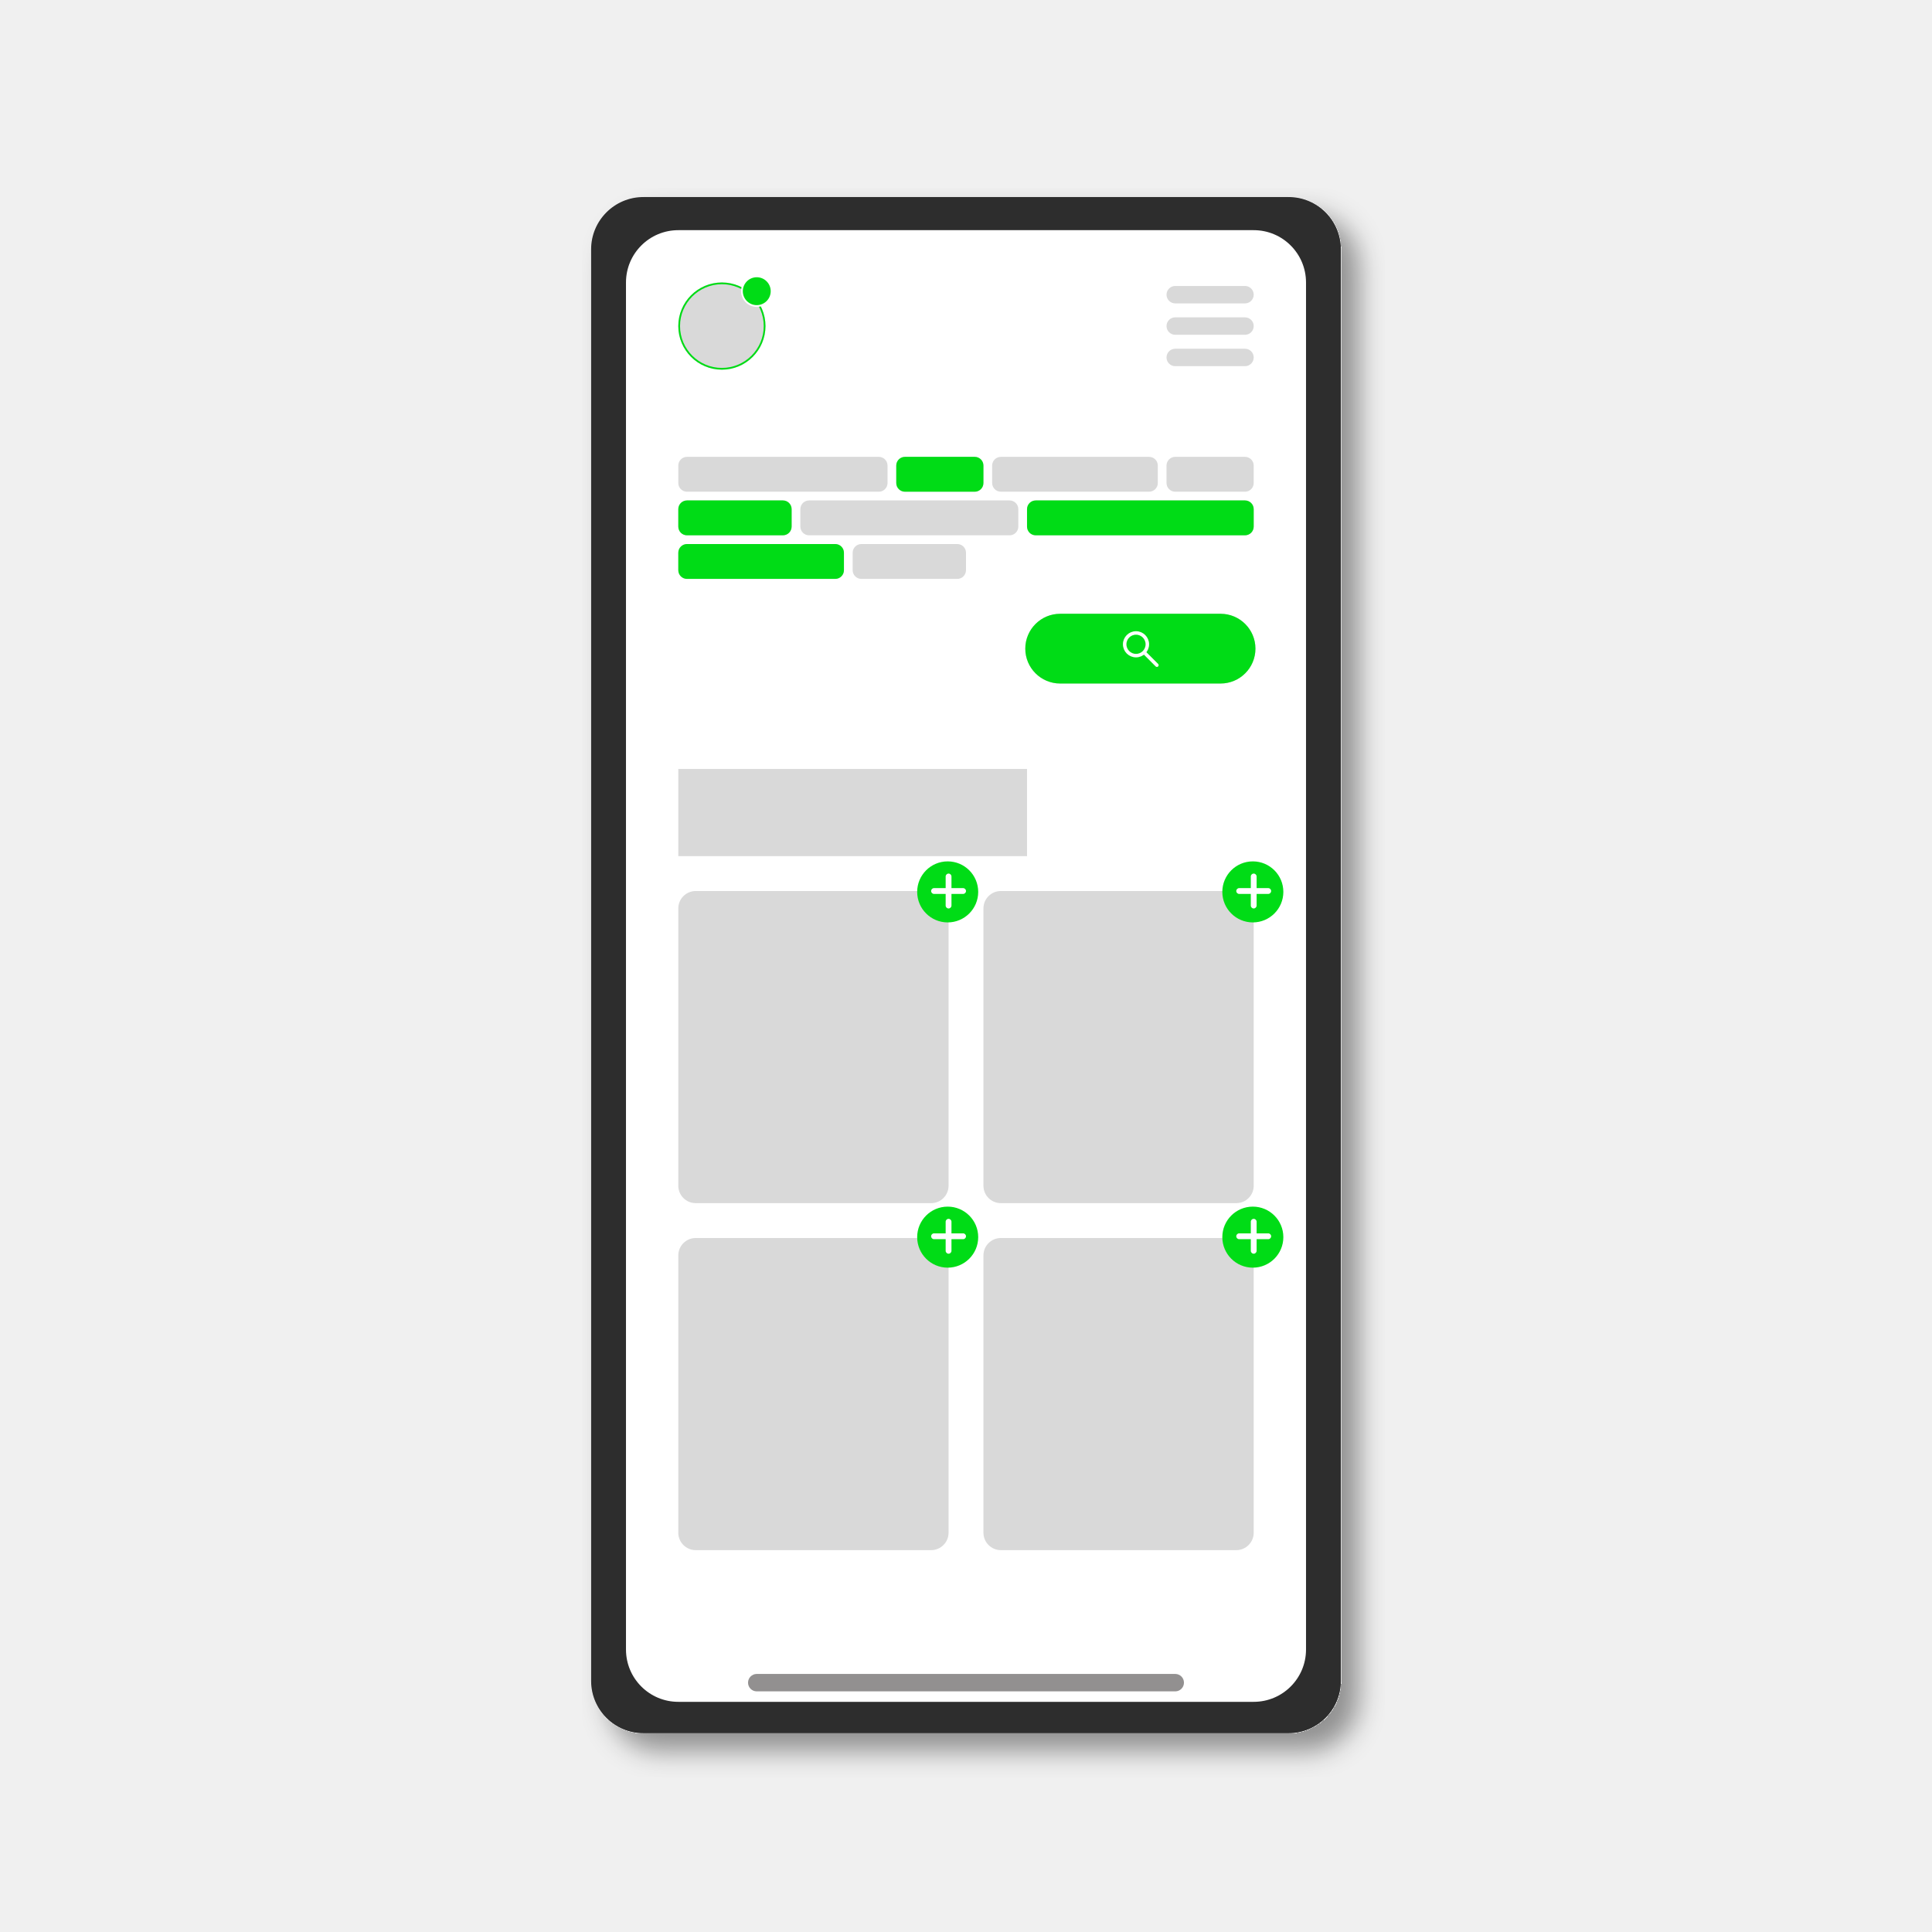
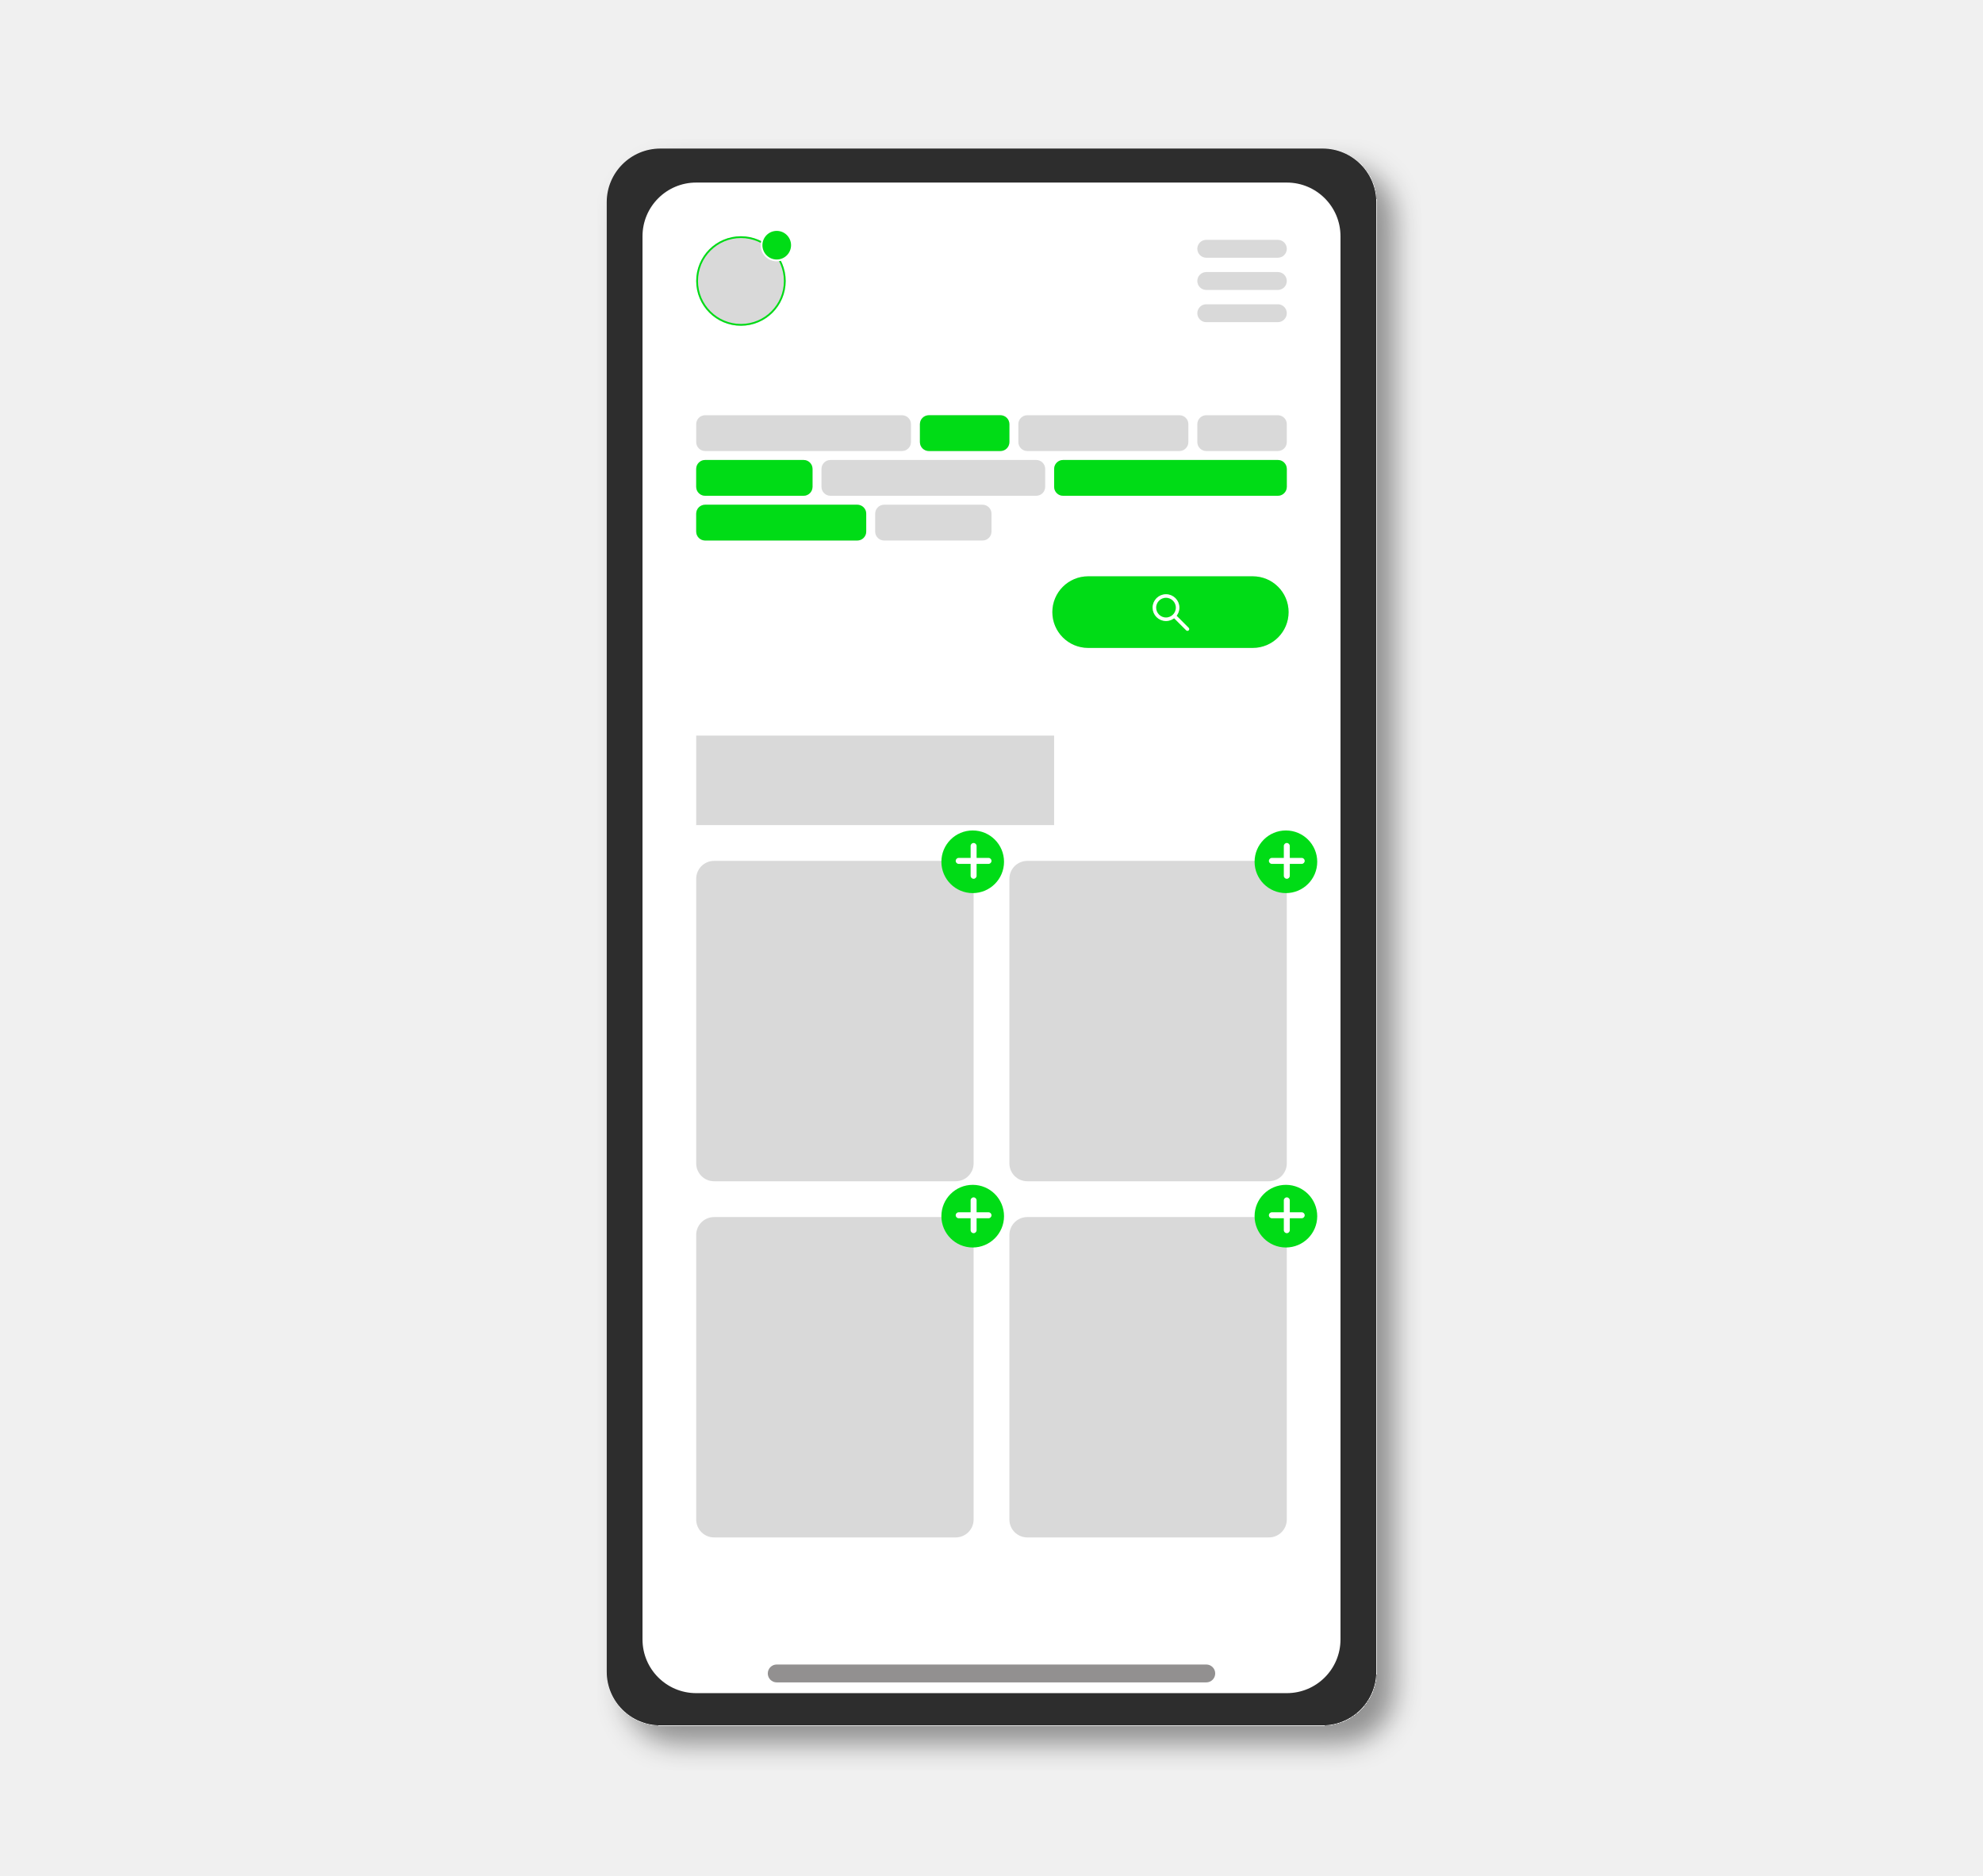
- <svg xmlns="http://www.w3.org/2000/svg" width="500" height="500" viewBox="0 0 1108 1048" fill="none">
+ <svg xmlns="http://www.w3.org/2000/svg" width="100%" height="100%" viewBox="0 0 1108 1048" fill="none">
  <style>
        #Skeleton {
            animation: fadeInUp 7.5s infinite ease-in-out;
        }

        #Accent {
          animation: dropIn 7.5s infinite ease-in-out;
        }
        @keyframes fadeInUp {
          0% {
            opacity: 0.5;
            scale: 2;
            transform: translateY(-100%);
          }
          20%, 80% {
            opacity: 1;
            scale: 1;
            transform: translateY(0%)
          }
          100% {
            opacity: 0.5;
            scale: 2;
            transform: translateY(-100%);
          }
        }

        @keyframes dropIn {
          0%, 20% {
            opacity: 0.5;
            scale: 2;
            transform: translateY(-100%);
          }
          40%{
            opacity: 1;
            scale: 1;
            transform: translateY(0%);
          }
          70% {
            opacity: 1;
            scale: 1;
            transform: translateY(0%);
          }
          90%, 100% {
            opacity: 0.5;
            scale: 2;
            transform: translateY(-100%);
          }

        }
    </style>
  <g id="Frame 1">
    <g id="Phone" filter="url(#filter0_d_0_6)">
      <rect x="339" y="83" width="430" height="881" rx="30" fill="#2D2D2D" />
    </g>
    <rect id="Screen" x="359" y="102" width="390" height="844" rx="30" fill="white" />
    <g id="Skeleton">
      <circle id="Profile Pic" cx="414" cy="157" r="25" fill="#D9D9D9" />
      <g id="Menu">
        <rect id="Rectangle 1" x="669" y="134" width="50" height="10" rx="5" fill="#D9D9D9" />
        <rect id="Rectangle 2" x="669" y="152" width="50" height="10" rx="5" fill="#D9D9D9" />
        <rect id="Rectangle 3" x="669" y="170" width="50" height="10" rx="5" fill="#D9D9D9" />
      </g>
      <g id="Filters">
        <rect id="F1" x="389" y="232" width="120" height="20" rx="5" fill="#D9D9D9" />
        <rect id="F2" x="514" y="232" width="50" height="20" rx="5" fill="#D9D9D9" />
        <rect id="F3" x="569" y="232" width="95" height="20" rx="5" fill="#D9D9D9" />
        <rect id="F4" x="669" y="232" width="50" height="20" rx="5" fill="#D9D9D9" />
        <rect id="F5" x="389" y="257" width="65" height="20" rx="5" fill="#D9D9D9" />
        <rect id="F6" x="459" y="257" width="125" height="20" rx="5" fill="#D9D9D9" />
        <rect id="F7" x="589" y="257" width="130" height="20" rx="5" fill="#D9D9D9" />
        <rect id="F8" x="389" y="282" width="95" height="20" rx="5" fill="#D9D9D9" />
        <rect id="F9" x="489" y="282" width="65" height="20" rx="5" fill="#D9D9D9" />
      </g>
      <rect id="Button" x="588" y="322" width="132" height="40" rx="20" fill="#D9D9D9" />
      <g id="Images">
        <rect id="Header" x="389" y="411" width="200" height="50" fill="#D9D9D9" />
        <rect id="Image 1" x="389" y="481" width="155" height="179" rx="10" fill="#D9D9D9" />
        <rect id="Image 2" x="564" y="481" width="155" height="179" rx="10" fill="#D9D9D9" />
        <rect id="Image 3" x="389" y="680" width="155" height="179" rx="10" fill="#D9D9D9" />
        <rect id="Image 4" x="564" y="680" width="155" height="179" rx="10" fill="#D9D9D9" />
      </g>
      <rect id="Navigation" x="429" y="930" width="250" height="10" rx="5" fill="#929090" />
    </g>
    <g id="Accent">
      <g id="Profile Outline">
        <circle id="Ellipse 2" cx="414" cy="157" r="24.5" stroke="#00DC16" />
        <circle id="Ellipse 1" cx="434" cy="137" r="8.5" fill="#00DC16" stroke="white" />
      </g>
      <g id="Active Filters">
        <rect id="F2 Active" x="514" y="232" width="50" height="20" rx="5" fill="#00DC16" />
        <rect id="F5 Active" x="389" y="257" width="65" height="20" rx="5" fill="#00DC16" />
        <rect id="F7 Active" x="589" y="257" width="130" height="20" rx="5" fill="#00DC16" />
        <rect id="F8 Active" x="389" y="282" width="95" height="20" rx="5" fill="#00DC16" />
      </g>
      <g id="Search Button">
        <rect id="Button_2" x="588" y="322" width="132" height="40" rx="20" fill="#00DC16" />
        <g id="Search">
          <circle id="Ellipse" cx="651.5" cy="339.5" r="6.5" stroke="white" stroke-width="2" />
          <rect id="Rectangle" x="655" y="344.414" width="2" height="12" rx="1" transform="rotate(-45 655 344.414)" fill="white" />
        </g>
      </g>
      <g id="Add Button 1">
        <circle id="Add Background 1" cx="543.5" cy="481.5" r="17.5" fill="#00DC16" />
        <g id="Plus 1">
          <rect id="Rectangle 4" x="542.333" y="471" width="3.333" height="20" rx="1.667" fill="white" />
          <rect id="Rectangle 5" x="534" y="482.667" width="3.333" height="20" rx="1.667" transform="rotate(-90 534 482.667)" fill="white" />
        </g>
      </g>
      <g id="Add Button 2">
        <circle id="Add Background 2" cx="718.5" cy="481.5" r="17.5" fill="#00DC16" />
        <g id="Plus 2">
          <rect id="Rectangle 4_2" x="717.333" y="471" width="3.333" height="20" rx="1.667" fill="white" />
          <rect id="Rectangle 5_2" x="709" y="482.667" width="3.333" height="20" rx="1.667" transform="rotate(-90 709 482.667)" fill="white" />
        </g>
      </g>
      <g id="Add Button 3">
        <circle id="Add Background 3" cx="543.5" cy="679.5" r="17.5" fill="#00DC16" />
        <g id="Plus 3">
          <rect id="Rectangle 4_3" x="542.333" y="669" width="3.333" height="20" rx="1.667" fill="white" />
          <rect id="Rectangle 5_3" x="534" y="680.667" width="3.333" height="20" rx="1.667" transform="rotate(-90 534 680.667)" fill="white" />
        </g>
      </g>
      <g id="Add Button 4">
        <circle id="Add Background 4" cx="718.5" cy="679.5" r="17.5" fill="#00DC16" />
        <g id="Plus 4">
          <rect id="Rectangle 4_4" x="717.333" y="669" width="3.333" height="20" rx="1.667" fill="white" />
          <rect id="Rectangle 5_4" x="709" y="680.667" width="3.333" height="20" rx="1.667" transform="rotate(-90 709 680.667)" fill="white" />
        </g>
      </g>
    </g>
  </g>
  <defs>
    <filter id="filter0_d_0_6" x="334" y="78" width="460" height="911" filterUnits="userSpaceOnUse" color-interpolation-filters="sRGB">
      <feFlood flood-opacity="0" result="BackgroundImageFix" />
      <feColorMatrix in="SourceAlpha" type="matrix" values="0 0 0 0 0 0 0 0 0 0 0 0 0 0 0 0 0 0 127 0" result="hardAlpha" />
      <feOffset dx="10" dy="10" />
      <feGaussianBlur stdDeviation="7.5" />
      <feComposite in2="hardAlpha" operator="out" />
      <feColorMatrix type="matrix" values="0 0 0 0 0 0 0 0 0 0 0 0 0 0 0 0 0 0 0.4 0" />
      <feBlend mode="normal" in2="BackgroundImageFix" result="effect1_dropShadow_0_6" />
      <feBlend mode="normal" in="SourceGraphic" in2="effect1_dropShadow_0_6" result="shape" />
    </filter>
  </defs>
</svg>
